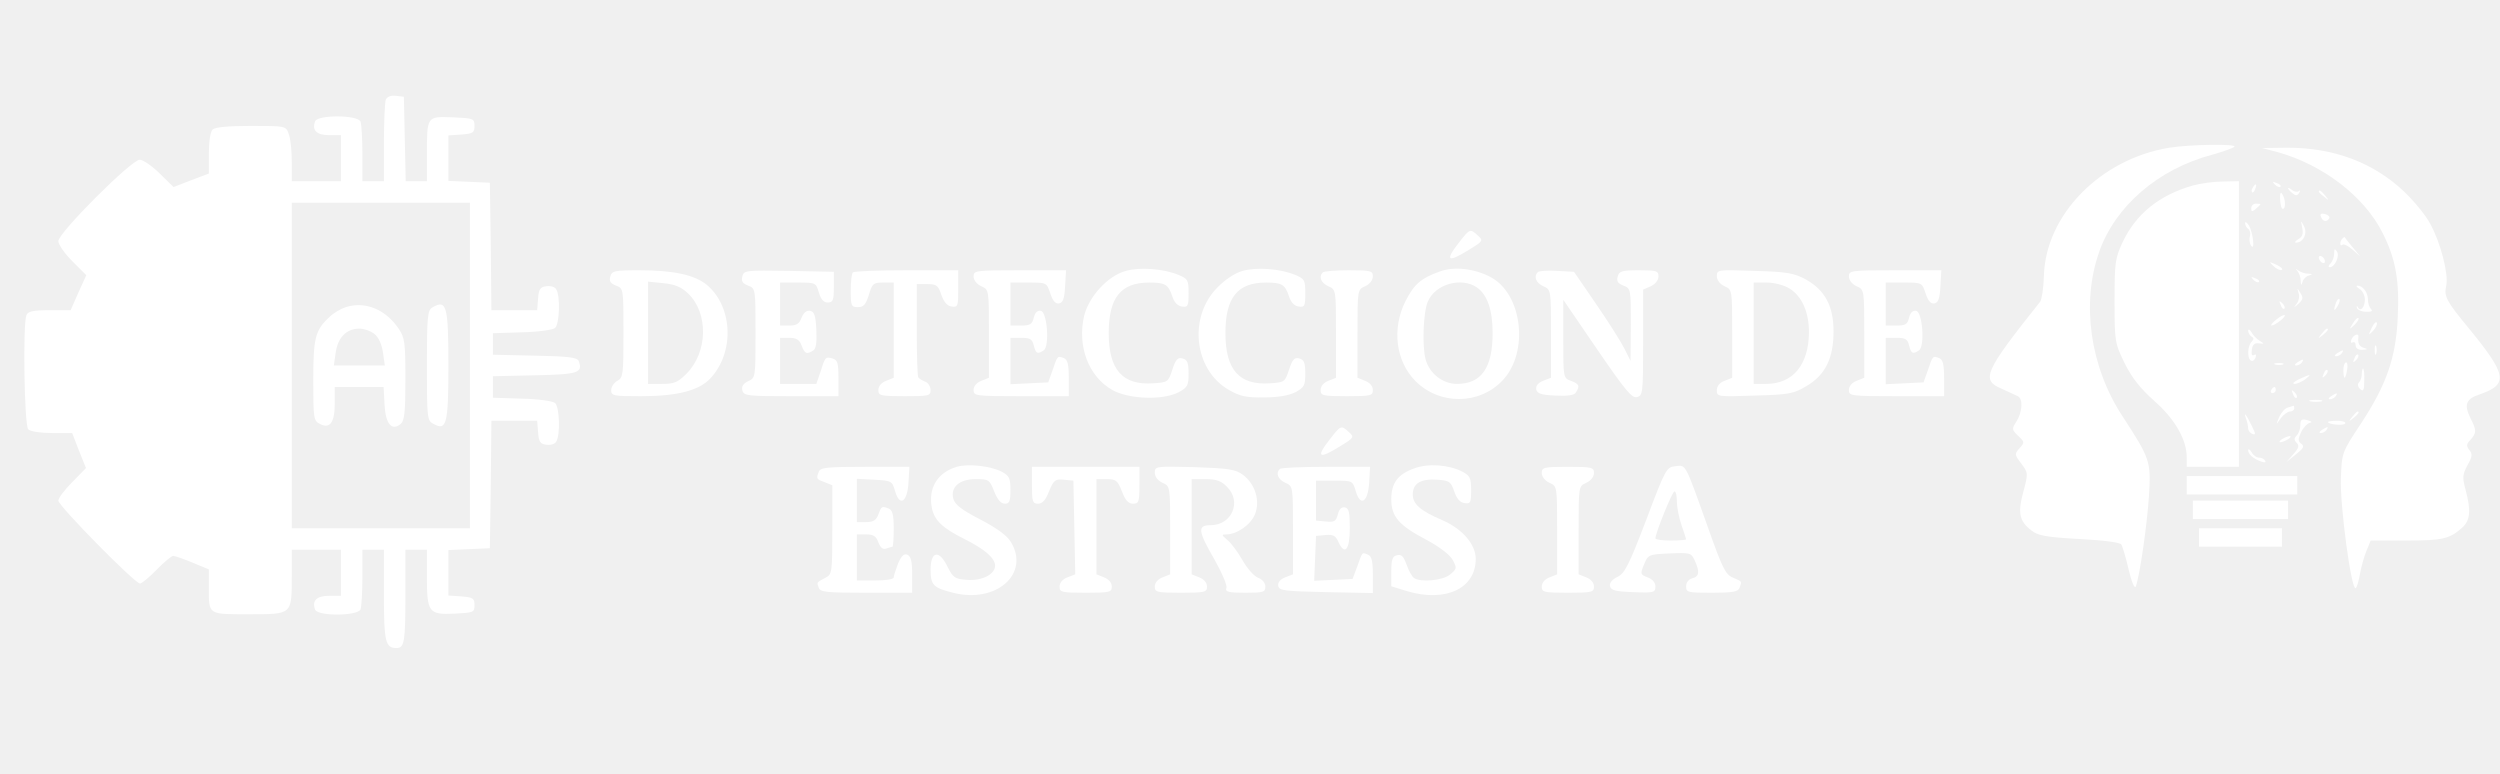
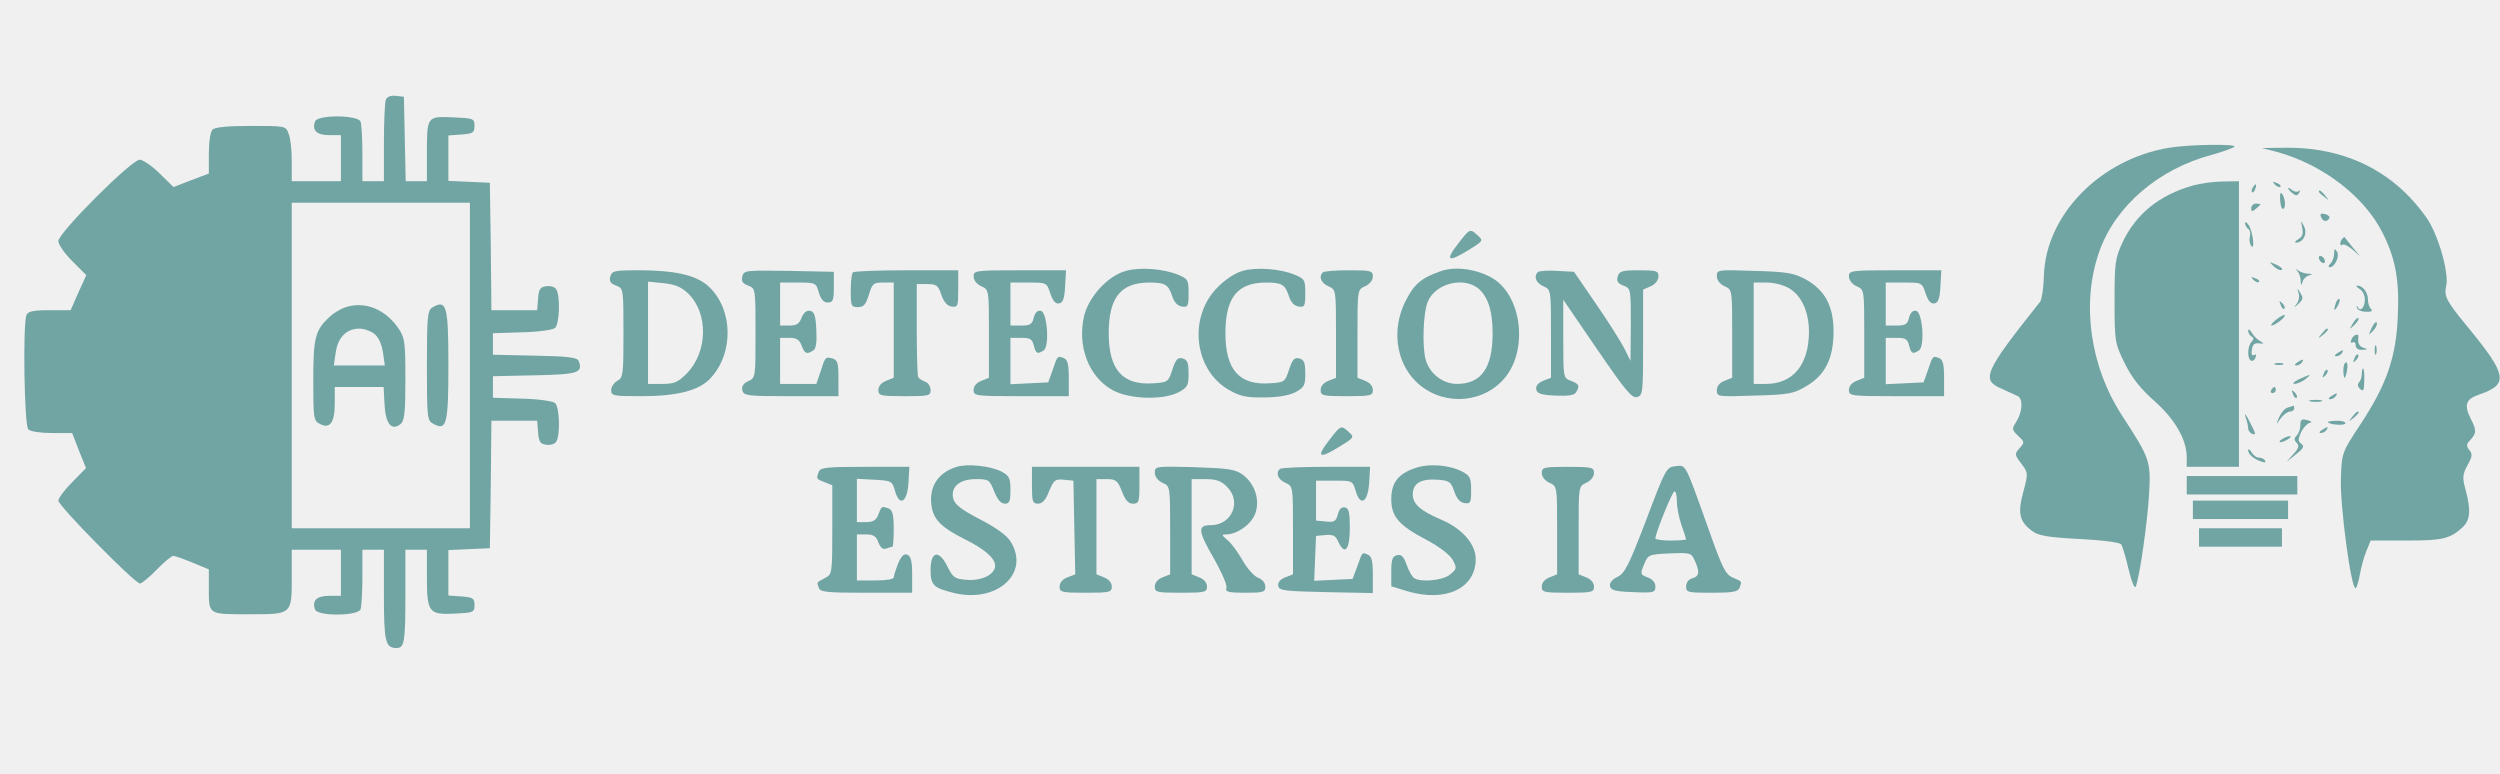
<svg xmlns="http://www.w3.org/2000/svg" version="1.0" width="814pt" height="252pt" viewBox="0 0 814 252" preserveAspectRatio="xMidYMid meet">
-   <g transform="translate(0,252) scale(0.1,-0.1)" fill="#FFFFFF" stroke="none">
+   <g transform="translate(0,252) scale(0.1,-0.1)" fill="#71a5a4" stroke="none">
    <path d="M1256 2195 c-3 -9 -6 -73 -6 -141 l0 -124 -35 0 -35 0 0 89 c0 49 -3 96 -6 105 -9 22 -139 23 -148 1 -11 -29 5 -45 45 -45 l39 0 0 -75 0 -75 -80 0 -80 0 0 64 c0 36 -4 76 -10 90 -9 26 -10 26 -123 26 -75 0 -117 -4 -125 -12 -7 -7 -12 -40 -12 -78 l0 -65 -58 -22 -57 -22 -45 44 c-25 25 -55 45 -65 45 -27 0 -265 -238 -265 -265 0 -11 20 -40 45 -65 l46 -46 -26 -57 -25 -57 -69 0 c-54 0 -70 -4 -75 -16 -12 -31 -7 -359 6 -372 7 -7 40 -12 78 -12 l65 0 22 -57 23 -57 -45 -46 c-25 -25 -45 -52 -45 -60 0 -17 249 -270 266 -270 5 0 30 20 54 45 24 25 49 45 54 45 6 0 34 -10 63 -22 l53 -22 0 -57 c0 -92 -5 -89 131 -89 141 0 139 -2 139 124 l0 86 80 0 80 0 0 -75 0 -75 -39 0 c-40 0 -56 -16 -45 -45 9 -22 139 -21 148 1 3 9 6 56 6 105 l0 89 35 0 35 0 0 -148 c0 -152 5 -172 41 -172 26 0 29 20 29 176 l0 144 35 0 35 0 0 -88 c0 -116 6 -124 90 -120 62 3 65 4 65 28 0 22 -5 25 -42 28 l-43 3 0 74 0 74 68 3 67 3 3 208 2 207 75 0 74 0 3 -37 c2 -31 7 -39 27 -41 13 -2 28 2 32 10 14 21 11 114 -4 126 -7 6 -56 13 -108 14 l-94 3 0 35 0 35 137 3 c141 3 157 8 142 47 -5 11 -33 15 -142 17 l-137 3 0 35 0 35 94 3 c52 1 101 8 108 14 15 12 18 105 4 126 -4 8 -19 12 -32 10 -20 -2 -25 -10 -27 -40 l-3 -38 -74 0 -75 0 -2 208 -3 207 -67 3 -68 3 0 74 0 74 43 3 c37 3 42 6 42 28 0 24 -3 25 -71 28 -85 3 -84 5 -84 -125 l0 -83 -35 0 -34 0 -3 138 -3 137 -26 3 c-17 2 -29 -3 -33 -13z m274 -865 l0 -530 -290 0 -290 0 0 530 0 530 290 0 290 0 0 -530z" />
    <path d="M1126 1520 c-16 -5 -40 -19 -53 -32 -47 -43 -53 -68 -53 -207 0 -121 1 -131 21 -141 33 -18 49 4 49 66 l0 54 80 0 79 0 3 -56 c3 -64 23 -88 52 -65 13 11 16 37 16 146 0 120 -2 135 -22 165 -43 63 -109 90 -172 70z m94 -88 c13 -11 23 -33 27 -60 l6 -42 -83 0 -83 0 6 42 c7 49 35 78 77 78 15 0 38 -8 50 -18z" />
    <path d="M1408 1519 c-16 -9 -18 -29 -18 -189 0 -171 1 -180 21 -190 43 -24 49 -2 49 189 0 197 -6 217 -52 190z" />
    <path d="M7063 2039 c-225 -37 -402 -219 -408 -416 -1 -40 -7 -78 -12 -85 -183 -230 -194 -255 -125 -284 20 -9 44 -20 52 -24 18 -9 15 -53 -6 -85 -14 -21 -13 -25 7 -44 21 -20 22 -21 5 -40 -17 -19 -17 -21 5 -50 23 -31 23 -32 7 -92 -19 -69 -13 -96 26 -126 21 -17 48 -22 156 -28 79 -4 133 -11 137 -18 4 -6 15 -43 24 -82 9 -38 19 -63 23 -55 13 34 37 202 43 295 7 114 4 121 -87 261 -105 161 -134 367 -75 534 52 149 193 270 367 316 35 10 67 21 73 26 12 10 -144 8 -212 -3z" />
    <path d="M7415 2025 c148 -41 284 -145 343 -264 43 -85 55 -157 49 -276 -6 -130 -37 -218 -119 -343 -63 -95 -63 -96 -66 -178 -4 -86 34 -368 48 -359 4 2 10 23 14 46 4 22 13 56 21 75 l14 34 116 0 c118 0 141 5 183 43 25 23 28 55 10 122 -11 40 -10 50 6 80 16 28 17 37 6 50 -10 13 -10 19 4 33 20 23 20 31 0 70 -22 45 -15 63 30 78 95 33 89 63 -38 218 -71 86 -79 101 -71 136 8 37 -18 139 -52 201 -14 27 -52 73 -83 103 -101 97 -233 146 -385 145 l-80 -1 50 -13z" />
    <path d="M7140 1916 c-109 -31 -185 -92 -229 -185 -24 -52 -26 -66 -26 -191 0 -133 1 -137 33 -203 24 -48 51 -82 97 -123 67 -59 105 -126 105 -183 l0 -31 85 0 85 0 0 465 0 465 -52 -1 c-29 0 -73 -6 -98 -13z" />
    <path d="M7407 1919 c7 -7 15 -10 18 -7 3 3 -2 9 -12 12 -14 6 -15 5 -6 -5z" />
    <path d="M7335 1909 c-4 -6 -5 -12 -2 -15 2 -3 7 2 10 11 7 17 1 20 -8 4z" />
    <path d="M7450 1907 c0 -2 6 -10 14 -16 11 -9 16 -9 22 1 4 7 4 10 -1 6 -4 -4 -14 -3 -22 3 -7 6 -13 9 -13 6z" />
    <path d="M7424 1871 c1 -17 4 -31 9 -31 10 0 9 32 -2 48 -5 9 -8 3 -7 -17z" />
    <path d="M7550 1896 c0 -2 8 -10 18 -17 15 -13 16 -12 3 4 -13 16 -21 21 -21 13z" />
    <path d="M7330 1842 c0 -12 3 -12 15 -2 8 7 15 13 15 15 0 1 -7 2 -15 2 -8 0 -15 -7 -15 -15z" />
    <path d="M7557 1814 c6 -16 19 -18 27 -5 3 5 -3 11 -13 14 -14 3 -18 1 -14 -9z" />
    <path d="M7310 1793 c0 -6 5 -15 10 -18 6 -4 8 -14 6 -23 -3 -10 -2 -23 3 -31 14 -22 7 41 -6 64 -7 11 -13 15 -13 8z" />
    <path d="M7496 1778 c4 -19 1 -29 -13 -37 -10 -6 -13 -11 -7 -11 23 0 38 29 26 53 -11 21 -11 21 -6 -5z" />
    <path d="M4751 1731 c-48 -61 -38 -68 34 -23 44 27 45 29 27 45 -25 23 -26 23 -61 -22z" />
    <path d="M7627 1743 c-4 -3 -7 -11 -7 -16 0 -6 3 -7 7 -4 3 4 18 -3 32 -15 l26 -23 -25 30 c-14 17 -25 31 -26 33 0 1 -4 -1 -7 -5z" />
    <path d="M7600 1695 c0 -12 -5 -26 -12 -33 -7 -7 -8 -12 -2 -12 16 0 33 36 23 51 -7 11 -9 9 -9 -6z" />
    <path d="M7550 1681 c0 -5 5 -13 10 -16 6 -3 10 -2 10 4 0 5 -4 13 -10 16 -5 3 -10 2 -10 -4z" />
    <path d="M7402 1654 c9 -9 21 -15 27 -13 6 2 -2 10 -17 17 -25 11 -25 11 -10 -4z" />
    <path d="M3666 1638 c-59 -16 -120 -83 -136 -146 -23 -99 14 -198 92 -242 54 -30 164 -34 216 -7 29 16 32 22 32 61 0 35 -4 45 -20 49 -15 4 -22 -3 -33 -37 -13 -40 -15 -41 -62 -44 -100 -7 -145 44 -145 163 0 116 39 165 132 165 52 0 62 -6 75 -45 6 -19 17 -31 31 -33 20 -3 22 1 22 43 0 43 -2 47 -33 60 -48 20 -125 26 -171 13z" />
    <path d="M4046 1638 c-23 -6 -57 -28 -81 -53 -97 -96 -78 -270 37 -335 35 -20 56 -25 113 -24 46 0 81 6 103 17 29 16 32 22 32 61 0 35 -4 45 -20 49 -15 4 -22 -3 -33 -37 -13 -40 -15 -41 -62 -44 -100 -7 -145 44 -145 163 0 116 39 165 132 165 52 0 62 -6 75 -45 6 -19 17 -31 31 -33 20 -3 22 1 22 43 0 43 -2 47 -33 60 -48 20 -125 26 -171 13z" />
    <path d="M4688 1636 c-62 -22 -84 -42 -112 -97 -45 -90 -31 -196 33 -260 78 -78 207 -78 283 2 88 92 65 285 -41 338 -52 27 -118 34 -163 17z m121 -52 c34 -24 51 -74 51 -149 0 -113 -37 -165 -116 -165 -46 0 -89 33 -102 79 -12 43 -8 154 7 189 24 57 109 81 160 46z" />
    <path d="M7480 1638 c6 -7 11 -21 11 -32 1 -16 2 -17 6 -4 2 9 12 19 21 21 13 4 12 5 -3 6 -12 0 -26 6 -33 11 -9 7 -9 7 -2 -2z" />
    <path d="M1987 1619 c-4 -15 1 -22 19 -29 24 -9 24 -10 24 -154 0 -135 -1 -146 -20 -156 -11 -6 -20 -20 -20 -30 0 -19 7 -20 98 -20 116 0 187 18 224 57 80 84 75 233 -10 305 -40 33 -108 48 -221 48 -81 0 -89 -2 -94 -21z m254 -55 c66 -64 64 -191 -6 -261 -28 -28 -40 -33 -79 -33 l-46 0 0 166 0 167 50 -5 c38 -4 58 -12 81 -34z" />
    <path d="M2417 1620 c-4 -16 1 -23 19 -30 24 -9 24 -10 24 -155 0 -143 0 -146 -24 -156 -16 -8 -22 -17 -19 -30 5 -18 17 -19 159 -19 l154 0 0 59 c0 50 -3 59 -20 64 -23 6 -23 5 -39 -45 l-13 -38 -59 0 -59 0 0 75 0 75 30 0 c23 0 33 -6 40 -25 10 -27 17 -30 38 -16 9 5 12 26 10 67 -2 47 -7 59 -20 62 -12 2 -21 -6 -28 -22 -7 -20 -16 -26 -40 -26 l-30 0 0 70 0 70 59 0 c57 0 58 -1 67 -32 7 -23 16 -33 29 -33 17 0 20 7 20 50 l0 50 -146 3 c-141 2 -147 2 -152 -18z" />
    <path d="M2777 1633 c-4 -3 -7 -30 -7 -60 0 -49 2 -53 23 -53 19 0 26 8 36 40 11 37 15 40 46 40 l35 0 0 -155 0 -155 -25 -10 c-15 -6 -25 -17 -25 -30 0 -18 6 -20 85 -20 79 0 85 1 85 20 0 11 -8 24 -17 27 -10 4 -20 10 -23 14 -3 4 -5 74 -5 156 l0 148 34 0 c30 0 36 -4 46 -35 8 -23 19 -36 33 -38 21 -3 22 1 22 57 l0 61 -168 0 c-93 0 -172 -3 -175 -7z" />
    <path d="M3170 1620 c0 -12 10 -25 25 -32 25 -11 25 -11 25 -155 l0 -143 -25 -10 c-15 -6 -25 -17 -25 -30 0 -19 6 -20 155 -20 l155 0 0 59 c0 45 -4 60 -16 65 -21 8 -21 8 -37 -40 l-14 -39 -61 -3 -62 -3 0 76 0 75 35 0 c29 0 36 -4 41 -25 7 -27 12 -29 32 -16 20 12 12 125 -9 129 -11 2 -19 -6 -23 -22 -5 -22 -12 -26 -41 -26 l-35 0 0 70 0 70 59 0 c59 0 59 0 71 -36 8 -24 17 -34 28 -32 13 2 18 16 20 56 l3 52 -150 0 c-145 0 -151 -1 -151 -20z" />
    <path d="M4307 1633 c-14 -14 -6 -34 18 -45 25 -11 25 -11 25 -155 l0 -143 -25 -10 c-15 -6 -25 -17 -25 -30 0 -18 6 -20 85 -20 79 0 85 2 85 20 0 13 -10 24 -25 30 l-25 10 0 143 c0 144 0 144 25 155 15 7 25 20 25 32 0 18 -6 20 -78 20 -43 0 -82 -3 -85 -7z" />
    <path d="M5007 1634 c-14 -15 -6 -35 18 -46 25 -11 25 -11 25 -155 l0 -143 -26 -10 c-16 -7 -24 -16 -22 -28 3 -13 15 -18 62 -20 41 -2 62 1 67 10 14 21 11 28 -16 38 -25 9 -25 10 -25 137 l0 127 110 -161 c92 -134 113 -160 130 -156 19 5 20 13 20 178 l0 172 25 11 c15 7 25 20 25 32 0 18 -6 20 -64 20 -56 0 -64 -3 -69 -21 -4 -15 1 -22 19 -29 24 -9 24 -12 24 -127 l-1 -118 -20 40 c-11 22 -52 87 -92 145 l-72 105 -55 3 c-31 2 -59 0 -63 -4z" />
    <path d="M5590 1621 c0 -13 10 -26 25 -33 25 -11 25 -11 25 -155 l0 -143 -25 -10 c-16 -6 -25 -17 -25 -31 0 -21 3 -21 123 -17 112 3 127 6 169 31 61 36 88 90 88 178 0 83 -28 134 -90 169 -39 21 -61 25 -167 28 -120 4 -123 4 -123 -17z m236 -40 c41 -25 64 -77 64 -143 -1 -106 -52 -168 -140 -168 l-40 0 0 165 0 165 43 0 c23 0 55 -8 73 -19z" />
    <path d="M6020 1620 c0 -12 10 -25 25 -32 25 -11 25 -11 25 -155 l0 -143 -25 -10 c-15 -6 -25 -17 -25 -30 0 -19 6 -20 155 -20 l155 0 0 59 c0 45 -4 60 -16 65 -21 8 -21 8 -37 -40 l-14 -39 -61 -3 -62 -3 0 76 0 75 35 0 c29 0 36 -4 41 -25 7 -27 12 -29 32 -16 20 12 12 125 -9 129 -11 2 -19 -6 -23 -22 -5 -22 -12 -26 -41 -26 l-35 0 0 70 0 70 59 0 c59 0 59 0 71 -36 8 -24 17 -34 28 -32 13 2 18 16 20 56 l3 52 -150 0 c-145 0 -151 -1 -151 -20z" />
    <path d="M7337 1609 c7 -7 15 -10 18 -7 3 3 -2 9 -12 12 -14 6 -15 5 -6 -5z" />
    <path d="M7683 1579 c9 -5 17 -21 17 -34 0 -26 -15 -42 -23 -25 -3 6 -4 5 -3 -2 2 -7 15 -13 29 -13 18 -1 24 2 17 9 -6 6 -10 19 -10 31 0 23 -17 45 -34 45 -6 0 -3 -5 7 -11z" />
    <path d="M7484 1566 c4 -10 1 -26 -6 -35 -11 -14 -10 -14 6 0 15 14 16 20 6 35 -11 18 -11 18 -6 0z" />
    <path d="M7606 1535 c-9 -26 -7 -32 5 -12 6 10 9 21 6 23 -2 3 -7 -2 -11 -11z" />
    <path d="M7426 1527 c3 -10 9 -15 12 -12 3 3 0 11 -7 18 -10 9 -11 8 -5 -6z" />
    <path d="M7411 1479 c-13 -10 -19 -19 -15 -19 13 1 48 29 43 34 -2 2 -15 -4 -28 -15z" />
    <path d="M7661 1467 c-13 -21 -12 -21 5 -5 10 10 16 20 13 22 -3 3 -11 -5 -18 -17z" />
    <path d="M7722 1452 c-11 -25 -11 -25 4 -10 9 9 15 21 13 27 -2 6 -10 -2 -17 -17z" />
    <path d="M7320 1443 c0 -6 5 -15 11 -19 8 -4 8 -9 0 -17 -13 -13 -15 -54 -2 -61 5 -3 12 1 15 10 3 9 2 12 -5 8 -7 -4 -9 3 -7 17 2 17 9 23 23 21 18 -2 18 -1 3 8 -10 6 -22 18 -27 28 -6 9 -11 12 -11 5z" />
    <path d="M7559 1433 c-13 -16 -12 -17 4 -4 16 13 21 21 13 21 -2 0 -10 -8 -17 -17z" />
    <path d="M7656 1414 c-3 -8 -2 -12 4 -9 6 3 10 -1 10 -9 0 -10 8 -16 23 -15 16 1 18 2 5 6 -16 4 -22 15 -19 36 2 14 -17 7 -23 -9z" />
    <path d="M7732 1380 c0 -14 2 -19 5 -12 2 6 2 18 0 25 -3 6 -5 1 -5 -13z" />
    <path d="M7610 1370 c-9 -6 -10 -10 -3 -10 6 0 15 5 18 10 8 12 4 12 -15 0z" />
    <path d="M7666 1353 c-6 -14 -5 -15 5 -6 7 7 10 15 7 18 -3 3 -9 -2 -12 -12z" />
    <path d="M7480 1340 c-9 -6 -10 -10 -3 -10 6 0 15 5 18 10 8 12 4 12 -15 0z" />
    <path d="M7408 1333 c6 -2 18 -2 25 0 6 3 1 5 -13 5 -14 0 -19 -2 -12 -5z" />
    <path d="M7630 1315 c0 -14 2 -25 4 -25 2 0 6 11 8 25 3 14 1 25 -3 25 -5 0 -9 -11 -9 -25z" />
    <path d="M7566 1303 c-6 -14 -5 -15 5 -6 7 7 10 15 7 18 -3 3 -9 -2 -12 -12z" />
    <path d="M7690 1302 c0 -10 -4 -22 -9 -27 -6 -6 -4 -15 4 -22 10 -9 13 -4 13 28 1 21 -1 39 -4 39 -2 0 -4 -8 -4 -18z" />
    <path d="M7485 1285 c-16 -8 -23 -14 -14 -15 8 0 24 7 35 15 23 18 18 18 -21 0z" />
    <path d="M7395 1250 c-3 -5 -1 -10 4 -10 6 0 11 5 11 10 0 6 -2 10 -4 10 -3 0 -8 -4 -11 -10z" />
    <path d="M7466 1237 c3 -10 9 -15 12 -12 3 3 0 11 -7 18 -10 9 -11 8 -5 -6z" />
    <path d="M7590 1230 c-9 -6 -10 -10 -3 -10 6 0 15 5 18 10 8 12 4 12 -15 0z" />
    <path d="M7523 1213 c9 -2 25 -2 35 0 9 3 1 5 -18 5 -19 0 -27 -2 -17 -5z" />
    <path d="M7449 1193 c-9 -2 -21 -16 -28 -31 -11 -27 -11 -27 5 -4 9 12 23 22 30 22 8 0 14 5 14 10 0 6 -1 9 -2 9 -2 -1 -10 -3 -19 -6z" />
    <path d="M7659 1163 c-13 -16 -12 -17 4 -4 16 13 21 21 13 21 -2 0 -10 -8 -17 -17z" />
    <path d="M7313 1157 c4 -10 7 -25 7 -32 0 -7 6 -15 14 -18 11 -4 11 0 -2 26 -18 37 -28 50 -19 24z" />
    <path d="M7490 1136 c0 -12 -5 -27 -12 -34 -9 -9 -9 -15 0 -24 9 -9 7 -17 -11 -37 l-22 -25 31 25 c24 19 28 26 17 34 -11 8 -11 15 -1 37 7 15 20 29 28 31 10 2 7 5 -7 9 -19 5 -23 2 -23 -16z" />
    <path d="M7580 1146 c0 -8 51 -13 56 -5 3 5 -9 9 -25 9 -17 0 -31 -2 -31 -4z" />
    <path d="M4331 1091 c-48 -61 -38 -68 34 -23 44 27 45 29 27 45 -25 23 -26 23 -61 -22z" />
    <path d="M7560 1120 c-9 -6 -10 -10 -3 -10 6 0 15 5 18 10 8 12 4 12 -15 0z" />
    <path d="M7430 1090 c-8 -5 -10 -10 -5 -10 6 0 17 5 25 10 8 5 11 10 5 10 -5 0 -17 -5 -25 -10z" />
    <path d="M7320 1054 c0 -13 17 -28 43 -37 11 -4 16 -3 12 3 -3 6 -12 10 -20 10 -8 0 -19 8 -24 18 -6 9 -11 12 -11 6z" />
    <path d="M3115 1000 c-63 -19 -93 -69 -81 -133 8 -41 34 -66 106 -102 66 -33 100 -62 100 -87 0 -28 -43 -50 -92 -46 -39 3 -45 7 -63 43 -27 56 -55 51 -55 -10 0 -50 9 -59 73 -75 141 -36 252 62 188 166 -12 20 -46 45 -100 73 -60 31 -82 48 -87 67 -10 38 20 64 73 64 43 0 45 -2 60 -40 11 -27 22 -40 35 -40 15 0 18 8 18 45 0 38 -4 46 -28 59 -37 19 -110 27 -147 16z" />
    <path d="M4605 995 c-54 -19 -75 -48 -75 -101 0 -56 25 -85 115 -132 43 -23 75 -48 85 -65 14 -27 14 -29 -9 -48 -23 -19 -95 -26 -117 -11 -6 4 -17 23 -24 43 -10 28 -17 35 -32 31 -14 -3 -18 -14 -18 -53 l0 -48 52 -16 c125 -37 223 9 223 105 0 48 -44 98 -108 126 -73 31 -97 53 -97 84 0 37 27 52 82 48 37 -3 42 -6 53 -38 8 -24 19 -36 33 -38 20 -3 22 1 22 42 0 40 -4 47 -28 60 -44 23 -112 28 -157 11z" />
    <path d="M5455 1002 c-29 -3 -32 -8 -95 -175 -56 -147 -70 -174 -93 -185 -17 -8 -27 -20 -25 -30 3 -14 17 -18 76 -20 67 -3 72 -1 72 18 0 13 -9 24 -25 30 -24 9 -25 11 -12 42 13 32 15 33 83 36 67 3 71 2 82 -23 17 -37 15 -52 -8 -58 -12 -3 -20 -14 -20 -26 0 -20 5 -21 84 -21 67 0 85 3 90 16 8 22 9 20 -21 33 -25 10 -35 31 -82 164 -76 213 -71 203 -106 199z m5 -116 c0 -18 7 -53 15 -76 8 -23 15 -44 15 -46 0 -2 -22 -4 -50 -4 -27 0 -50 3 -50 7 0 17 55 153 62 153 5 0 8 -15 8 -34z" />
    <path d="M2666 984 c-9 -23 -8 -24 19 -34 l25 -10 0 -144 c0 -141 -1 -146 -22 -157 -30 -16 -29 -14 -22 -33 5 -14 26 -16 155 -16 l149 0 0 59 c0 44 -4 60 -16 65 -11 4 -19 -4 -30 -29 -7 -19 -14 -39 -14 -45 0 -6 -25 -10 -60 -10 l-60 0 0 75 0 75 30 0 c24 0 33 -6 40 -26 7 -18 15 -24 26 -20 9 3 18 6 20 6 2 0 4 27 4 59 0 44 -4 60 -16 65 -23 9 -24 8 -34 -19 -7 -19 -17 -25 -40 -25 l-30 0 0 70 0 71 57 -3 c55 -3 58 -4 67 -36 15 -53 40 -38 44 26 l3 52 -144 0 c-123 0 -146 -2 -151 -16z" />
    <path d="M3360 940 c0 -53 2 -60 20 -60 14 0 25 12 36 41 15 36 20 40 48 37 l31 -3 3 -153 3 -152 -26 -10 c-15 -6 -25 -17 -25 -30 0 -18 6 -20 85 -20 79 0 85 2 85 20 0 13 -10 24 -25 30 l-25 10 0 155 0 155 33 0 c30 0 36 -4 50 -40 11 -29 21 -40 36 -40 19 0 21 6 21 60 l0 60 -175 0 -175 0 0 -60z" />
    <path d="M3760 981 c0 -13 10 -26 25 -33 25 -11 25 -11 25 -155 l0 -143 -25 -10 c-15 -6 -25 -17 -25 -30 0 -18 6 -20 85 -20 79 0 85 2 85 20 0 13 -10 24 -25 30 l-25 10 0 155 0 155 45 0 c35 0 52 -6 70 -25 49 -48 16 -125 -53 -125 -44 0 -42 -18 13 -113 24 -43 42 -84 38 -92 -4 -12 7 -15 61 -15 60 0 66 2 66 20 0 12 -10 24 -24 29 -13 5 -36 31 -51 58 -15 26 -37 56 -49 65 -19 16 -19 18 -3 18 34 0 79 31 93 65 18 44 1 99 -39 129 -25 18 -45 21 -158 25 -126 3 -129 3 -129 -18z" />
    <path d="M4167 993 c-14 -14 -6 -34 18 -45 25 -11 25 -11 25 -155 l0 -143 -26 -10 c-16 -7 -24 -16 -22 -28 3 -15 20 -17 156 -20 l152 -3 0 60 c0 45 -4 60 -16 65 -20 8 -17 11 -35 -39 l-15 -40 -62 -3 -63 -3 3 73 3 73 31 3 c25 2 33 -2 42 -23 21 -45 37 -25 37 46 0 51 -3 64 -16 67 -11 2 -19 -6 -23 -23 -6 -22 -11 -26 -39 -23 l-32 3 0 65 0 65 60 0 c58 0 59 0 69 -33 15 -53 40 -38 44 26 l3 52 -144 0 c-79 0 -147 -3 -150 -7z" />
    <path d="M5020 980 c0 -12 10 -25 25 -32 25 -11 25 -11 25 -155 l0 -143 -25 -10 c-15 -6 -25 -17 -25 -30 0 -18 6 -20 85 -20 79 0 85 2 85 20 0 13 -10 24 -25 30 l-25 10 0 143 c0 144 0 144 25 155 15 7 25 20 25 32 0 18 -6 20 -85 20 -79 0 -85 -2 -85 -20z" />
    <path d="M7120 940 l0 -30 180 0 180 0 0 30 0 30 -180 0 -180 0 0 -30z" />
    <path d="M7140 860 l0 -30 155 0 155 0 0 30 0 30 -155 0 -155 0 0 -30z" />
    <path d="M7160 770 l0 -30 135 0 135 0 0 30 0 30 -135 0 -135 0 0 -30z" />
  </g>
</svg>
